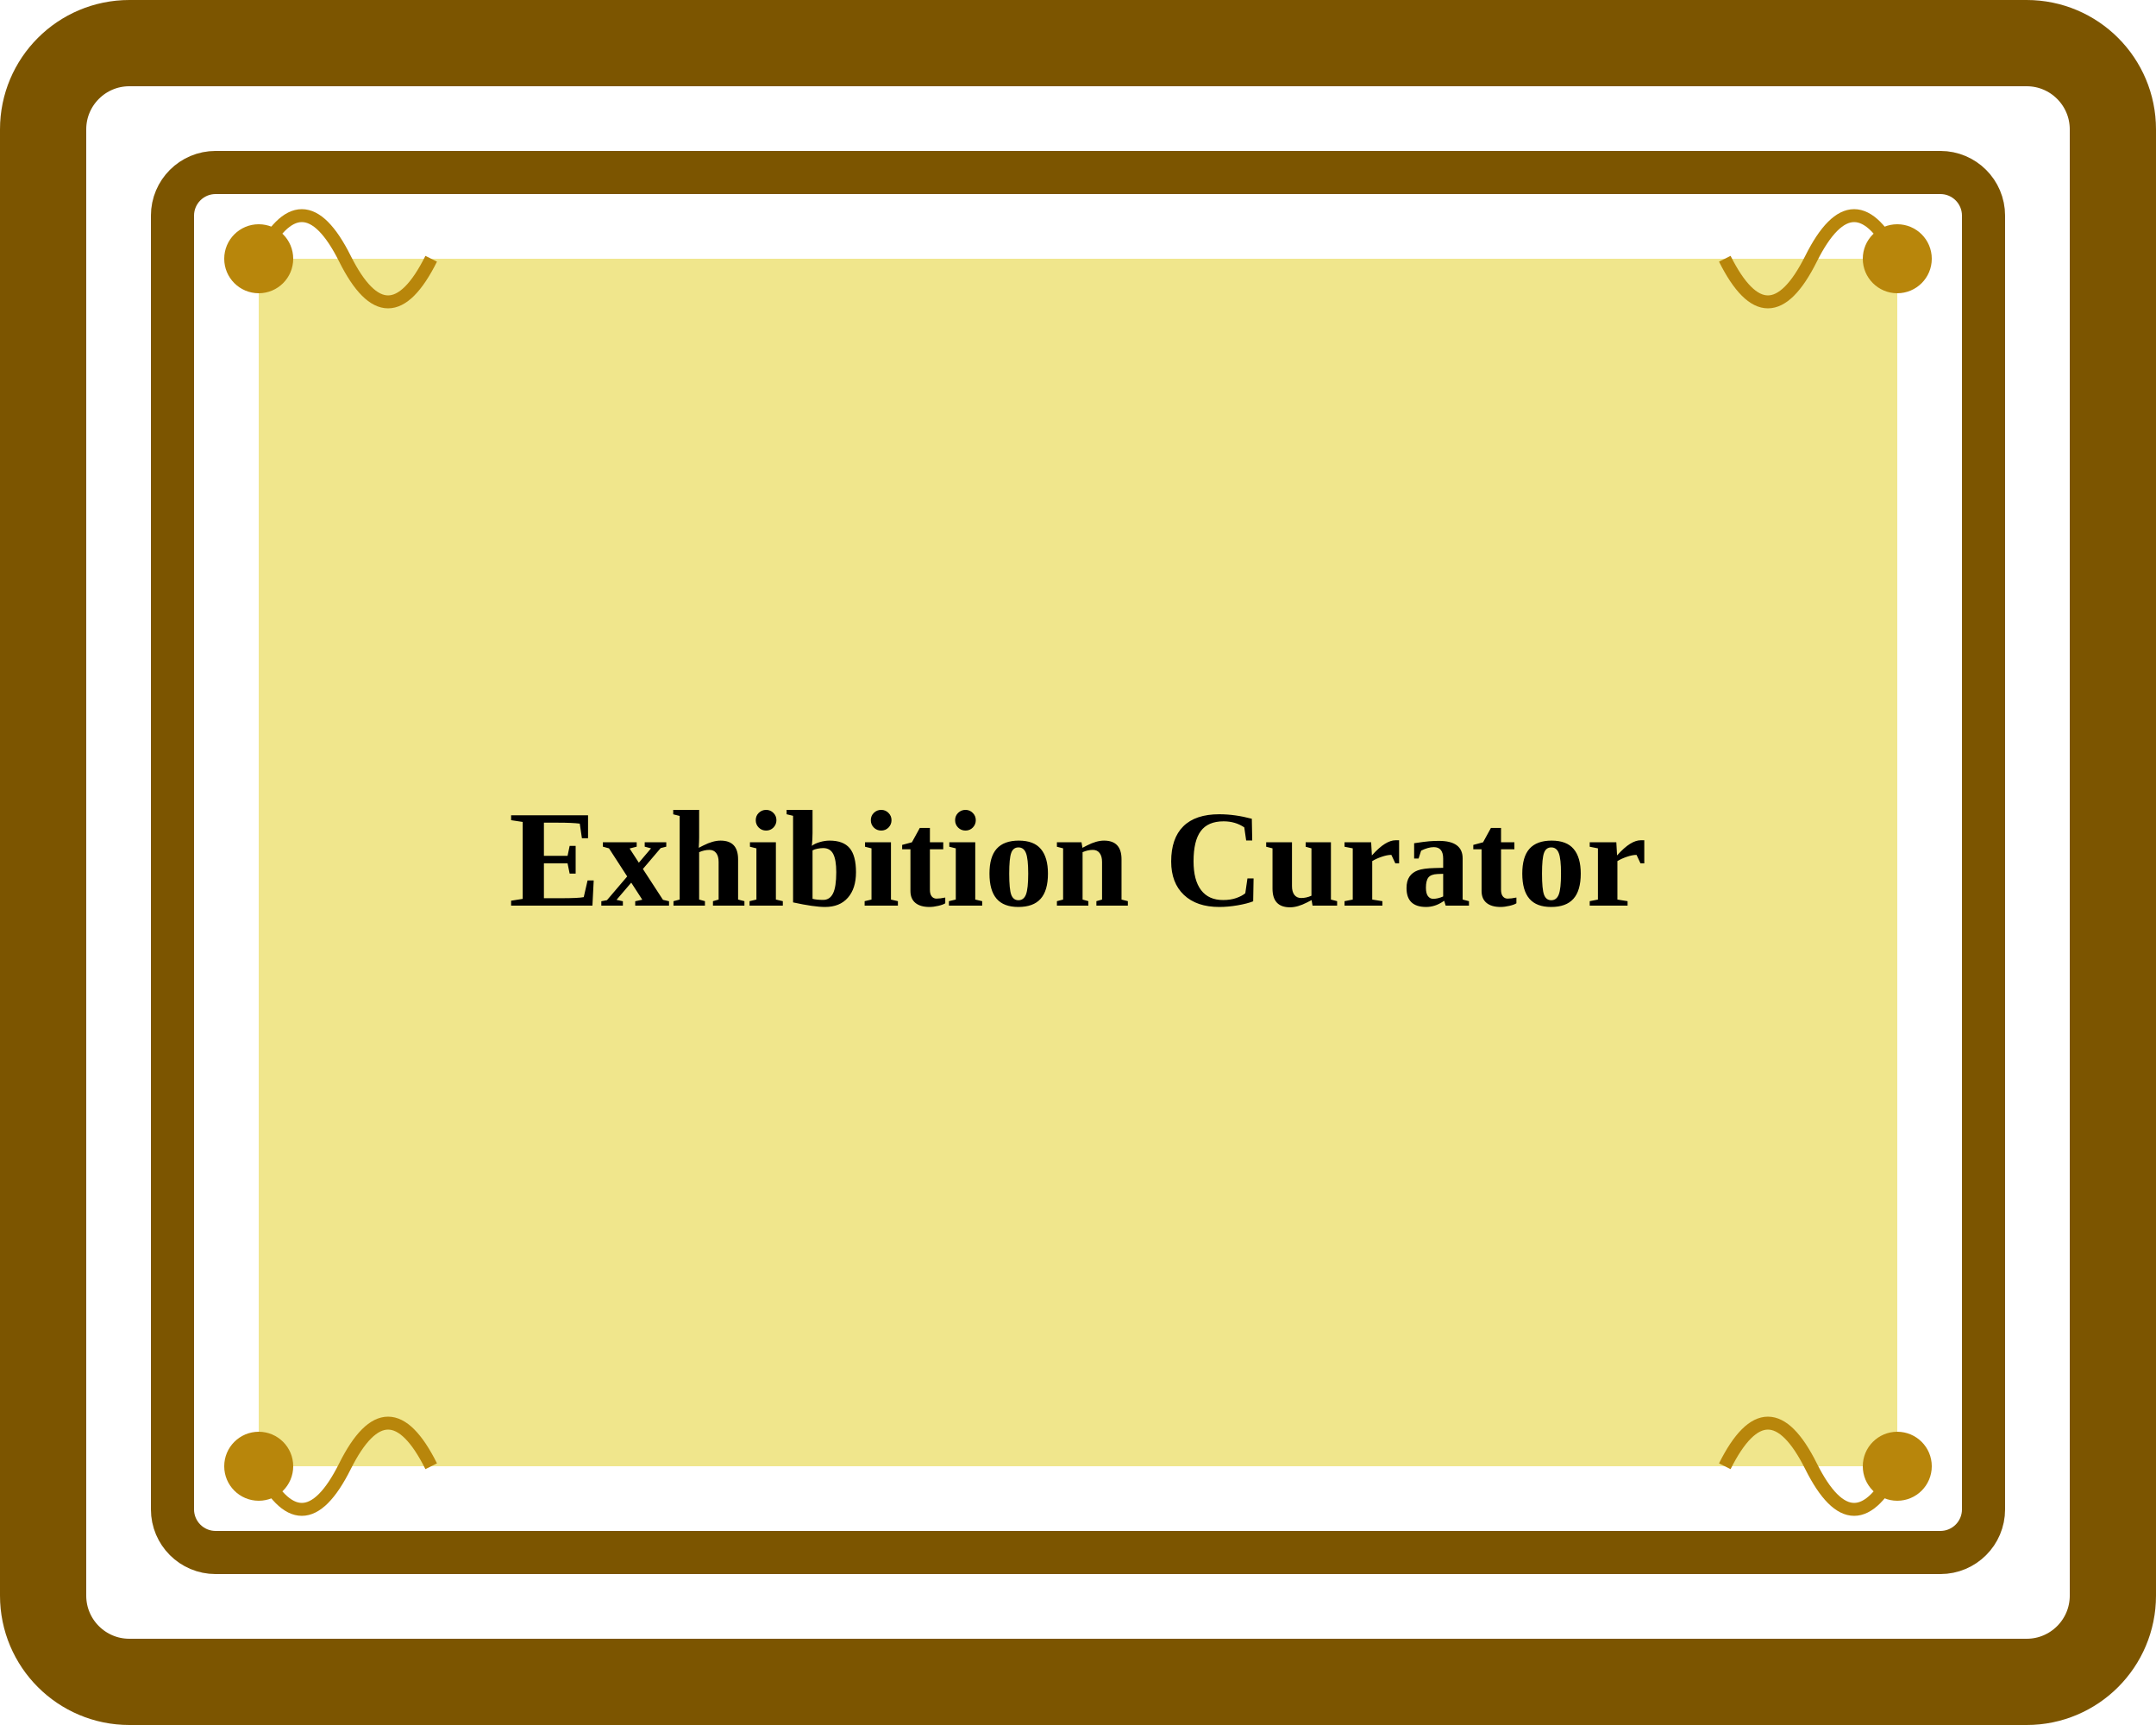
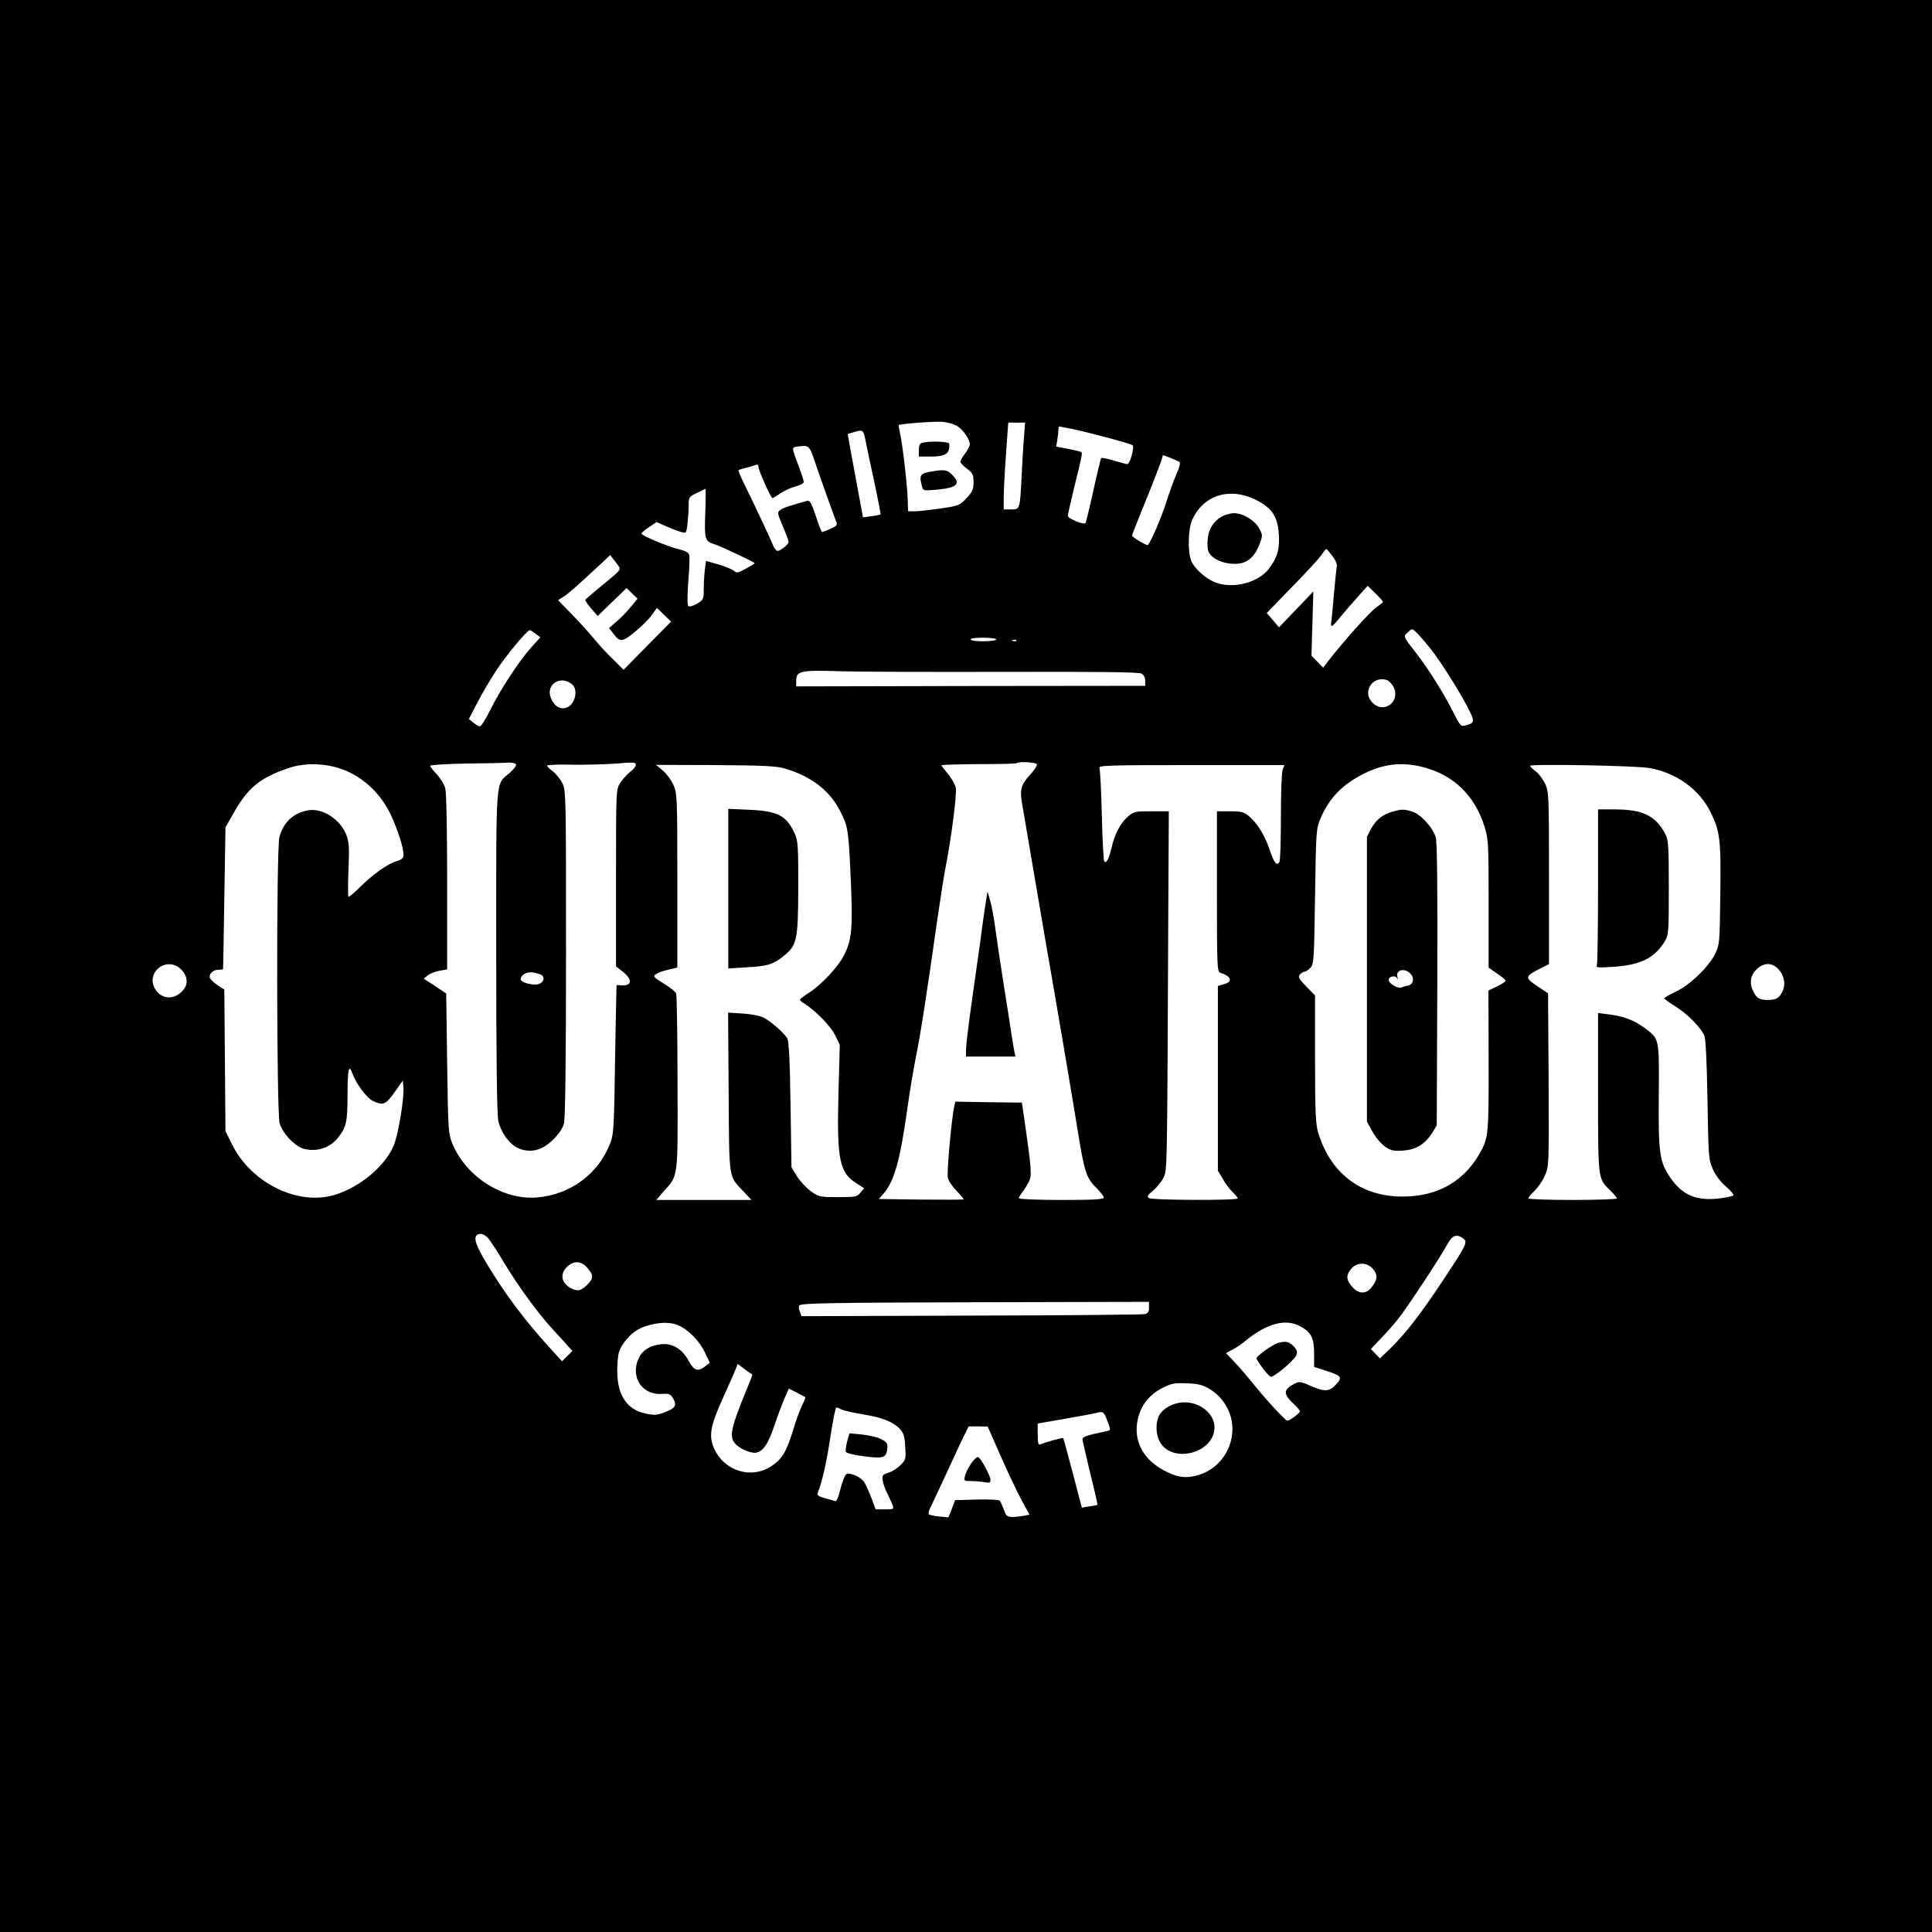
- <svg xmlns="http://www.w3.org/2000/svg" width="500" height="400">
-   <rect x="10" y="10" width="480" height="380" rx="20" ry="20" stroke="#7c5500" stroke-width="20" fill="none" />
-   <rect x="40" y="40" width="420" height="320" rx="10" ry="10" stroke="#7c5500" stroke-width="10" fill="none" />
-   <rect x="60" y="60" width="380" height="280" rx="5" ry="5" fill="#F0E68C" />
-   <circle cx="60" cy="60" r="8" fill="darkgoldenrod" />
-   <path d="M60,60 Q70,40 80,60 T100,60" stroke="darkgoldenrod" fill="none" stroke-width="3" />
-   <circle cx="60" cy="340" r="8" fill="darkgoldenrod" />
-   <path d="M60,340 Q70,360 80,340 T100,340" stroke="darkgoldenrod" fill="none" stroke-width="3" />
-   <circle cx="440" cy="60" r="8" fill="darkgoldenrod" />
-   <path d="M440,60 Q430,40 420,60 T400,60" stroke="darkgoldenrod" fill="none" stroke-width="3" />
-   <circle cx="440" cy="340" r="8" fill="darkgoldenrod" />
-   <path d="M440,340 Q430,360 420,340 T400,340" stroke="darkgoldenrod" fill="none" stroke-width="3" />
-   <text x="250" y="210" font-family="Times New Roman" font-size="32" fill="black" text-anchor="middle" font-weight="bold">Exhibition Curator</text>
+ <svg xmlns="http://www.w3.org/2000/svg" version="1.0" width="1024pt" height="1024pt" viewBox="0 0 1024 1024" preserveAspectRatio="xMidYMid meet">
+   <g transform="translate(0,1024) scale(0.1,-0.1)" fill="#000000" stroke="none">
+     <path d="M0 5120 l0 -5120 5120 0 5120 0 0 5120 0 5120 -5120 0 -5120 0 0 -5120z m5072 2863 c32 -20 68 -70 68 -97 0 -10 -11 -32 -25 -50 -14 -18 -25 -38 -25 -43 0 -6 16 -23 35 -37 31 -24 35 -32 35 -72 0 -38 -6 -51 -37 -84 -36 -39 -42 -41 -138 -55 -55 -8 -116 -15 -136 -15 l-36 0 -2 63 c-2 76 -28 298 -41 352 -5 22 -8 41 -6 42 6 7 197 21 234 17 24 -2 57 -12 74 -21z m355 -65 c-4 -46 -9 -135 -12 -198 -9 -182 -9 -180 -55 -180 l-40 0 0 63 c0 34 5 137 12 230 l12 167 44 0 45 0 -6 -82z m263 47 c93 -20 302 -76 313 -85 11 -9 -14 -100 -28 -100 -5 0 -38 9 -72 19 -35 11 -65 16 -67 13 -2 -4 -21 -81 -41 -172 -20 -91 -39 -168 -41 -172 -7 -12 -94 23 -94 38 0 8 14 69 30 137 46 184 48 197 41 201 -3 2 -35 10 -70 17 l-63 12 6 36 c3 20 6 44 6 54 0 9 1 17 3 17 1 0 36 -7 77 -15z m-1102 -62 c6 -32 27 -132 47 -222 19 -90 34 -166 32 -168 -2 -1 -24 -6 -49 -9 l-44 -6 -22 118 c-12 66 -30 165 -41 222 l-18 102 31 9 c50 15 52 14 64 -46z m-268 -113 c27 -81 101 -287 114 -320 5 -12 -4 -21 -32 -33 -21 -9 -41 -17 -45 -17 -3 0 -18 38 -33 85 -21 64 -32 84 -44 81 -100 -28 -128 -37 -144 -49 -17 -13 -17 -16 13 -86 17 -40 31 -78 31 -83 0 -13 -42 -47 -58 -48 -7 0 -17 12 -24 28 -14 36 -120 261 -158 336 -16 33 -28 62 -26 64 3 2 19 7 38 12 18 4 41 11 51 15 12 5 17 2 17 -10 0 -18 66 -165 74 -165 3 0 22 11 42 25 21 14 57 31 81 37 24 6 43 16 43 24 0 7 -12 44 -26 81 -40 106 -39 101 -7 106 60 9 63 7 93 -83z m1933 0 c4 -3 -3 -31 -17 -61 -13 -30 -38 -98 -55 -152 -25 -79 -80 -207 -97 -226 -4 -5 -84 42 -84 50 0 4 32 86 71 181 39 95 75 190 82 210 l11 36 40 -15 c23 -9 44 -19 49 -23z m-2515 -270 c-5 -140 -2 -149 50 -165 28 -8 212 -95 212 -100 0 -2 -21 -15 -47 -29 -40 -23 -48 -24 -62 -12 -9 8 -46 23 -82 34 l-67 19 -6 -45 c-3 -25 -6 -71 -6 -102 0 -56 -1 -59 -36 -80 -23 -13 -41 -17 -46 -12 -6 6 -5 57 0 131 6 67 8 130 5 140 -3 12 -21 22 -55 30 -57 13 -198 72 -198 83 0 4 18 20 40 34 l40 27 52 -23 c29 -13 65 -26 79 -30 26 -8 27 -6 33 44 3 28 6 72 6 97 0 44 2 46 43 66 23 11 44 21 46 22 2 0 2 -57 -1 -129z m2926 67 c79 -42 107 -85 114 -176 5 -79 -6 -122 -49 -181 -57 -79 -197 -115 -292 -75 -49 20 -107 73 -123 112 -20 48 -17 169 5 218 61 134 203 176 345 102z m398 -294 c17 -22 26 -44 23 -57 -2 -12 -9 -77 -15 -146 -6 -69 -12 -135 -14 -147 -5 -33 4 -28 47 25 21 26 62 74 92 107 l54 60 41 -40 c22 -21 40 -42 40 -45 0 -3 -16 -16 -36 -30 -32 -21 -181 -188 -255 -285 l-26 -34 -31 32 -31 32 5 170 5 170 -91 -95 -91 -95 -32 38 -33 38 133 137 c74 75 144 152 156 169 12 18 24 33 27 33 3 -1 17 -17 32 -37z m-3789 -86 c-10 -10 -52 -46 -93 -79 -41 -34 -76 -64 -78 -67 -1 -4 13 -25 32 -47 l34 -39 76 74 77 74 29 -28 29 -28 -36 -44 c-20 -25 -54 -60 -76 -78 l-39 -34 19 -24 c39 -53 49 -53 118 4 36 29 76 69 90 90 l27 37 37 -36 38 -37 -126 -127 -126 -128 -53 53 c-30 28 -77 79 -104 112 -27 33 -81 92 -120 132 l-70 72 28 18 c27 17 59 45 193 169 l55 52 28 -36 c27 -34 28 -36 11 -55z m4308 -404 c58 -73 168 -248 210 -336 25 -51 22 -61 -23 -72 -25 -7 -29 -3 -69 77 -48 95 -130 226 -198 313 -65 83 -64 81 -39 104 21 20 23 20 41 3 11 -9 46 -49 78 -89z m-4742 78 l25 -19 -48 -53 c-64 -71 -165 -225 -217 -331 -24 -49 -49 -88 -55 -88 -7 0 -22 9 -35 20 l-24 19 45 87 c25 48 71 126 102 173 56 84 162 211 176 211 4 0 18 -9 31 -19z m2441 -30 c0 -12 -127 -14 -135 -1 -4 6 18 10 64 10 39 0 71 -4 71 -9z m107 -7 c-3 -3 -12 -4 -19 -1 -8 3 -5 6 6 6 11 1 17 -2 13 -5z m-50 -165 c481 1 699 -1 713 -9 12 -7 20 -21 20 -38 l0 -27 -925 -1 -925 -2 0 28 c0 55 19 59 245 52 99 -3 492 -4 872 -3z m-2304 -67 c33 -29 15 -106 -29 -122 -34 -13 -66 6 -84 50 -30 72 52 125 113 72z m4322 22 c8 -4 22 -19 31 -35 39 -77 -51 -145 -111 -84 -59 58 2 149 80 119z m-4620 -445 c4 -6 -12 -26 -34 -46 -76 -65 -71 4 -71 -942 0 -577 4 -866 11 -901 14 -64 63 -130 111 -148 63 -24 121 -9 178 46 31 30 52 61 59 87 7 28 11 309 11 903 0 844 0 864 -20 902 -11 22 -34 49 -50 62 -17 12 -30 25 -30 30 0 4 60 7 133 5 72 -1 178 2 235 6 89 8 102 7 102 -7 0 -8 -14 -26 -31 -38 -16 -13 -40 -39 -52 -58 -22 -35 -22 -39 -22 -503 l0 -469 38 -30 c56 -45 44 -80 -25 -69 -5 0 -9 0 -10 -2 -1 -1 -4 -177 -8 -392 -5 -346 -7 -396 -24 -440 -62 -166 -213 -278 -392 -292 -180 -14 -375 111 -447 287 -21 53 -22 71 -27 425 l-5 369 -59 40 -60 39 22 18 c12 9 40 20 62 24 l40 7 0 461 c0 287 -4 476 -10 499 -6 21 -26 54 -45 74 -19 20 -35 41 -35 45 0 5 84 10 188 12 103 1 204 3 224 5 20 1 40 -3 43 -9z m2760 1 c4 -6 -12 -31 -34 -55 -50 -54 -57 -80 -43 -158 6 -34 25 -145 42 -247 17 -102 51 -300 75 -440 76 -436 142 -827 175 -1030 37 -230 47 -263 100 -315 22 -22 40 -45 40 -52 0 -10 -47 -13 -225 -13 -124 0 -225 4 -225 9 0 4 8 19 19 32 10 13 25 38 34 55 17 33 15 62 -24 334 l-13 86 -177 2 -176 3 -6 -28 c-15 -77 -40 -352 -33 -377 4 -16 25 -47 47 -69 22 -22 38 -42 36 -44 -2 -2 -104 -2 -226 -1 l-223 3 22 25 c60 68 90 175 130 460 11 80 31 199 44 266 24 116 54 308 116 744 17 113 36 239 45 280 28 145 57 372 51 404 -4 18 -22 51 -41 73 -19 23 -35 44 -35 47 0 3 88 5 197 6 108 0 199 2 201 5 10 10 101 5 107 -5z m-3720 -15 c135 -35 249 -138 307 -277 41 -97 63 -179 55 -200 -3 -9 -18 -19 -34 -22 -43 -11 -127 -70 -192 -135 -33 -33 -62 -57 -64 -54 -3 2 -3 67 0 143 5 117 3 147 -11 184 -32 84 -128 145 -204 131 -78 -15 -130 -63 -151 -142 -17 -61 -15 -1461 1 -1516 17 -57 84 -126 132 -137 71 -16 138 8 180 63 42 54 48 85 48 224 0 134 7 168 26 113 19 -53 76 -130 108 -145 55 -26 69 -20 116 47 l43 61 3 -34 c6 -56 -28 -260 -53 -315 -49 -110 -182 -219 -314 -258 -195 -57 -441 65 -542 270 l-34 69 -3 375 -3 375 -35 23 c-19 12 -37 29 -41 38 -8 20 15 44 43 44 13 0 25 1 26 3 1 1 4 171 7 377 l6 375 45 79 c74 130 136 181 280 232 78 28 169 31 255 9z m2384 -8 c142 -42 240 -118 295 -228 42 -83 43 -94 56 -376 10 -246 5 -304 -37 -387 -31 -61 -119 -155 -184 -197 -27 -17 -49 -34 -49 -38 0 -3 10 -13 23 -20 59 -37 140 -120 163 -167 l25 -52 -7 -258 c-9 -346 5 -419 93 -474 l43 -28 -19 -23 c-18 -22 -26 -24 -119 -24 -95 0 -102 1 -143 30 -24 17 -57 53 -74 79 l-30 49 -5 331 c-3 230 -9 337 -17 352 -17 29 -85 89 -125 110 -19 10 -65 19 -111 22 l-78 5 3 -424 c3 -470 -1 -439 76 -521 l45 -48 -252 0 -253 0 42 48 c75 84 73 63 71 574 0 251 -4 464 -7 472 -3 9 -33 33 -66 53 -52 32 -58 38 -43 49 9 7 39 18 66 24 l49 12 0 461 c0 442 -1 464 -21 507 -11 25 -36 59 -56 76 l-36 30 314 -1 c254 -2 324 -5 368 -18z m2639 -7 c-5 -14 -9 -126 -9 -250 0 -124 -3 -231 -8 -239 -14 -22 -28 -5 -51 63 -25 76 -65 142 -109 179 -29 24 -41 27 -102 27 l-69 0 0 -425 c0 -397 1 -426 18 -431 58 -18 68 -47 20 -60 l-33 -10 0 -489 0 -490 27 -45 c14 -25 38 -56 52 -69 14 -14 26 -28 26 -33 0 -11 -452 -10 -470 2 -12 8 -9 15 21 39 20 17 45 47 55 68 21 42 20 13 26 1386 l3 557 -92 0 c-88 0 -94 -1 -127 -30 -38 -34 -68 -91 -85 -165 -14 -58 -27 -83 -38 -71 -4 4 -10 114 -13 244 -3 130 -9 244 -13 252 -6 13 51 15 487 15 l494 0 -10 -25z m745 14 c160 -41 272 -149 324 -311 22 -71 23 -85 23 -413 l0 -339 45 -31 c25 -17 45 -34 45 -38 0 -5 -20 -18 -45 -30 l-46 -22 1 -373 c1 -370 -2 -402 -35 -468 -84 -164 -228 -251 -420 -251 -221 -1 -384 123 -449 341 -13 46 -16 111 -16 390 l0 335 -47 48 c-39 40 -44 49 -33 63 7 8 18 15 25 15 6 0 20 9 31 21 18 20 19 45 24 378 5 342 6 358 28 411 47 110 115 181 230 239 105 53 204 64 315 35z m1201 -5 c140 -25 261 -112 320 -229 53 -106 58 -148 54 -443 -3 -254 -4 -264 -27 -312 -34 -69 -134 -166 -209 -201 -34 -16 -61 -32 -61 -35 -1 -3 25 -22 57 -42 64 -39 135 -111 155 -155 8 -18 13 -128 17 -342 5 -305 6 -317 29 -368 14 -32 42 -68 70 -92 25 -21 42 -42 38 -46 -4 -4 -37 -11 -73 -16 -122 -14 -197 17 -260 109 -58 83 -65 130 -62 440 2 307 4 296 -80 358 -53 39 -112 60 -189 69 l-53 7 0 -422 c0 -466 -1 -455 65 -519 19 -19 35 -38 35 -42 0 -4 -106 -8 -235 -8 -129 0 -235 4 -235 8 0 4 15 23 34 41 19 19 44 55 55 82 21 47 21 62 19 506 l-3 458 -58 39 c-66 44 -65 51 15 92 l48 24 0 457 c0 445 -1 458 -21 500 -12 24 -34 54 -50 65 -16 12 -29 25 -29 29 0 11 566 1 634 -12z m-7783 -1068 c33 -34 38 -75 11 -107 -41 -51 -105 -54 -142 -7 -70 89 50 194 131 114z m8464 3 c33 -35 41 -83 21 -122 -17 -33 -34 -42 -76 -42 -42 0 -59 9 -75 41 -24 45 -19 87 14 120 38 38 83 39 116 3z m-6552 -34 c19 -17 2 -45 -29 -48 -34 -3 -84 13 -84 27 0 25 34 43 69 36 20 -4 40 -10 44 -15z m-286 -1392 c11 -13 49 -70 83 -128 76 -126 183 -273 259 -355 30 -33 67 -72 80 -88 l25 -27 -28 -28 -27 -27 -55 60 c-142 155 -252 302 -351 469 -63 106 -69 146 -23 146 9 0 26 -10 37 -22z m5168 -2 c26 -19 19 -32 -110 -227 -114 -172 -195 -277 -277 -357 l-54 -52 -24 25 -24 25 50 53 c28 28 69 75 91 102 48 59 227 331 263 398 27 50 50 59 85 33z m-4641 -157 c33 -39 33 -54 -3 -90 -32 -31 -50 -35 -84 -17 -52 27 -61 75 -22 113 35 35 76 33 109 -6z m4171 -15 c18 -28 14 -50 -16 -88 -29 -37 -70 -35 -103 5 -30 35 -32 56 -10 87 33 47 97 45 129 -4z m-1195 -194 c0 -22 -5 -31 -22 -35 -13 -3 -427 -7 -922 -8 l-898 -3 -9 25 c-6 13 -6 28 -2 32 12 12 149 15 1036 17 l817 2 0 -30z m-2496 -94 c53 -22 113 -83 142 -144 l26 -55 -23 -18 c-40 -31 -61 -24 -89 28 -33 63 -88 96 -148 88 -58 -7 -96 -31 -116 -72 -48 -100 17 -200 125 -191 34 3 42 -1 56 -23 22 -37 13 -53 -43 -74 -42 -16 -56 -17 -103 -7 -104 22 -155 107 -149 247 3 71 7 87 32 124 37 53 77 82 135 97 62 17 115 17 155 0z m3296 -5 c59 -31 75 -63 75 -144 l0 -72 62 -20 c85 -27 90 -35 54 -73 -35 -39 -60 -40 -135 -7 -52 23 -59 24 -85 11 -61 -32 -61 -54 -2 -109 17 -16 31 -33 31 -37 0 -10 -54 -50 -67 -50 -10 0 -123 122 -188 205 -27 33 -68 81 -93 107 l-44 46 33 18 c19 9 53 32 75 51 110 89 208 115 284 74z m-2903 -256 c2 -1 -8 -28 -22 -61 -92 -223 -102 -268 -68 -306 21 -24 73 -48 102 -48 41 0 72 43 106 146 18 54 43 120 55 146 l21 48 42 -21 c23 -12 43 -23 45 -24 2 -2 -5 -20 -16 -42 -11 -21 -32 -78 -47 -128 -36 -120 -60 -159 -118 -197 -109 -70 -252 -23 -304 99 -27 65 -17 117 46 257 33 72 64 144 70 159 l11 28 37 -28 c21 -15 39 -28 40 -28z m2429 -80 c33 -21 60 -48 82 -85 80 -134 13 -314 -137 -365 -63 -21 -108 -19 -171 11 -126 58 -185 161 -160 279 15 74 61 133 130 168 49 25 64 28 131 25 63 -2 83 -8 125 -33z m-1955 -106 c11 -5 61 -17 111 -25 105 -17 162 -40 198 -78 20 -22 25 -40 28 -95 4 -64 3 -69 -26 -97 -17 -17 -45 -35 -64 -40 -29 -9 -33 -14 -30 -39 2 -15 12 -46 23 -67 11 -21 24 -50 29 -63 9 -24 8 -25 -40 -25 l-49 0 -21 57 c-12 31 -29 70 -38 85 -16 28 -72 54 -96 45 -7 -3 -21 -38 -31 -77 -12 -50 -21 -70 -31 -66 -7 3 -31 10 -54 16 -28 7 -40 16 -37 24 26 66 48 166 68 299 13 86 27 157 32 157 5 0 17 -5 28 -11z m1409 -62 c18 -47 18 -47 -3 -52 -122 -26 -132 -30 -129 -50 2 -11 21 -92 42 -180 22 -87 38 -160 37 -161 -1 -1 -20 -5 -43 -8 l-40 -7 -48 183 c-26 100 -49 184 -51 186 -3 3 -92 -21 -122 -34 -10 -4 -13 10 -13 53 l0 58 138 24 c75 13 151 27 167 31 43 11 45 10 65 -43z m-566 -185 c38 -86 88 -191 111 -234 l42 -76 -30 -6 c-16 -3 -44 -6 -61 -6 -28 0 -34 5 -45 38 -8 20 -17 42 -21 47 -5 6 -55 9 -123 7 l-115 -3 -17 -46 -18 -45 -48 4 c-27 3 -53 8 -56 12 -4 4 0 21 10 39 9 18 43 91 76 162 33 72 74 160 92 198 l33 67 50 0 51 -1 69 -157z" />
+     <path d="M4888 7893 c-13 -3 -18 -15 -18 -39 l0 -34 63 0 c79 0 103 16 98 68 -1 12 -103 16 -143 5z" />
+     <path d="M4950 7743 c-75 -11 -80 -19 -63 -82 6 -22 8 -23 82 -16 105 10 126 31 76 80 -23 24 -40 27 -95 18z" />
+     <path d="M6472 7500 c-47 -29 -72 -75 -72 -137 0 -45 4 -54 30 -77 33 -27 101 -42 148 -31 43 9 76 43 97 99 18 48 18 49 -1 85 -23 43 -86 81 -134 81 -19 0 -50 -9 -68 -20z" />
+     <path d="M5222 5440 c-6 -41 -19 -129 -27 -195 -9 -66 -30 -213 -46 -326 -16 -113 -29 -222 -29 -242 l0 -37 131 0 131 0 -6 28 c-3 15 -10 59 -16 97 -6 39 -23 153 -40 255 -16 102 -36 235 -44 295 -8 61 -21 130 -29 155 l-13 45 -12 -75z" />
+     <path d="M3860 5530 l0 -423 98 6 c109 6 139 15 193 58 73 58 79 82 80 361 0 224 -1 251 -19 290 -43 95 -89 119 -239 126 l-113 5 0 -423z" />
+     <path d="M7380 5938 c-51 -14 -88 -44 -113 -91 l-22 -42 0 -755 0 -755 30 -54 c17 -31 46 -64 67 -79 32 -21 46 -24 97 -20 68 5 114 34 153 95 l23 38 3 743 c2 512 -1 756 -8 783 -15 53 -82 126 -129 139 -42 12 -54 11 -101 -2z m92 -855 c29 -26 20 -65 -17 -68 -5 -1 -18 -5 -27 -9 -18 -8 -67 21 -68 40 0 18 32 26 43 12 6 -10 8 -9 4 3 -12 36 33 51 65 22z" />
+     <path d="M8470 5546 c0 -222 -3 -412 -6 -421 -6 -14 3 -15 92 -9 140 10 212 46 266 132 22 36 23 43 23 287 0 225 -2 254 -19 285 -51 97 -120 130 -268 130 l-88 0 0 -404z" />
+     <path d="M6773 3122 c-29 -9 -113 -69 -113 -81 0 -13 62 -94 75 -98 16 -5 127 89 136 115 7 18 3 28 -16 48 -24 24 -42 27 -82 16z" />
+     <path d="M6229 2800 c-40 -12 -75 -38 -87 -66 -20 -42 -15 -107 11 -145 66 -99 260 -55 282 64 19 97 -97 180 -206 147z" />
+     <path d="M4490 2600 c-6 -23 -9 -48 -7 -55 3 -7 43 -17 98 -24 104 -13 118 -8 122 45 2 24 -4 32 -34 47 -20 10 -66 20 -102 24 l-65 6 -12 -43z" />
+     <path d="M5147 2483 c-14 -21 -29 -50 -32 -65 -7 -27 -6 -28 33 -28 22 0 54 -3 71 -6 26 -5 31 -3 31 12 -1 23 -51 116 -66 121 -6 2 -23 -13 -37 -34z" />
+   </g>
</svg>
